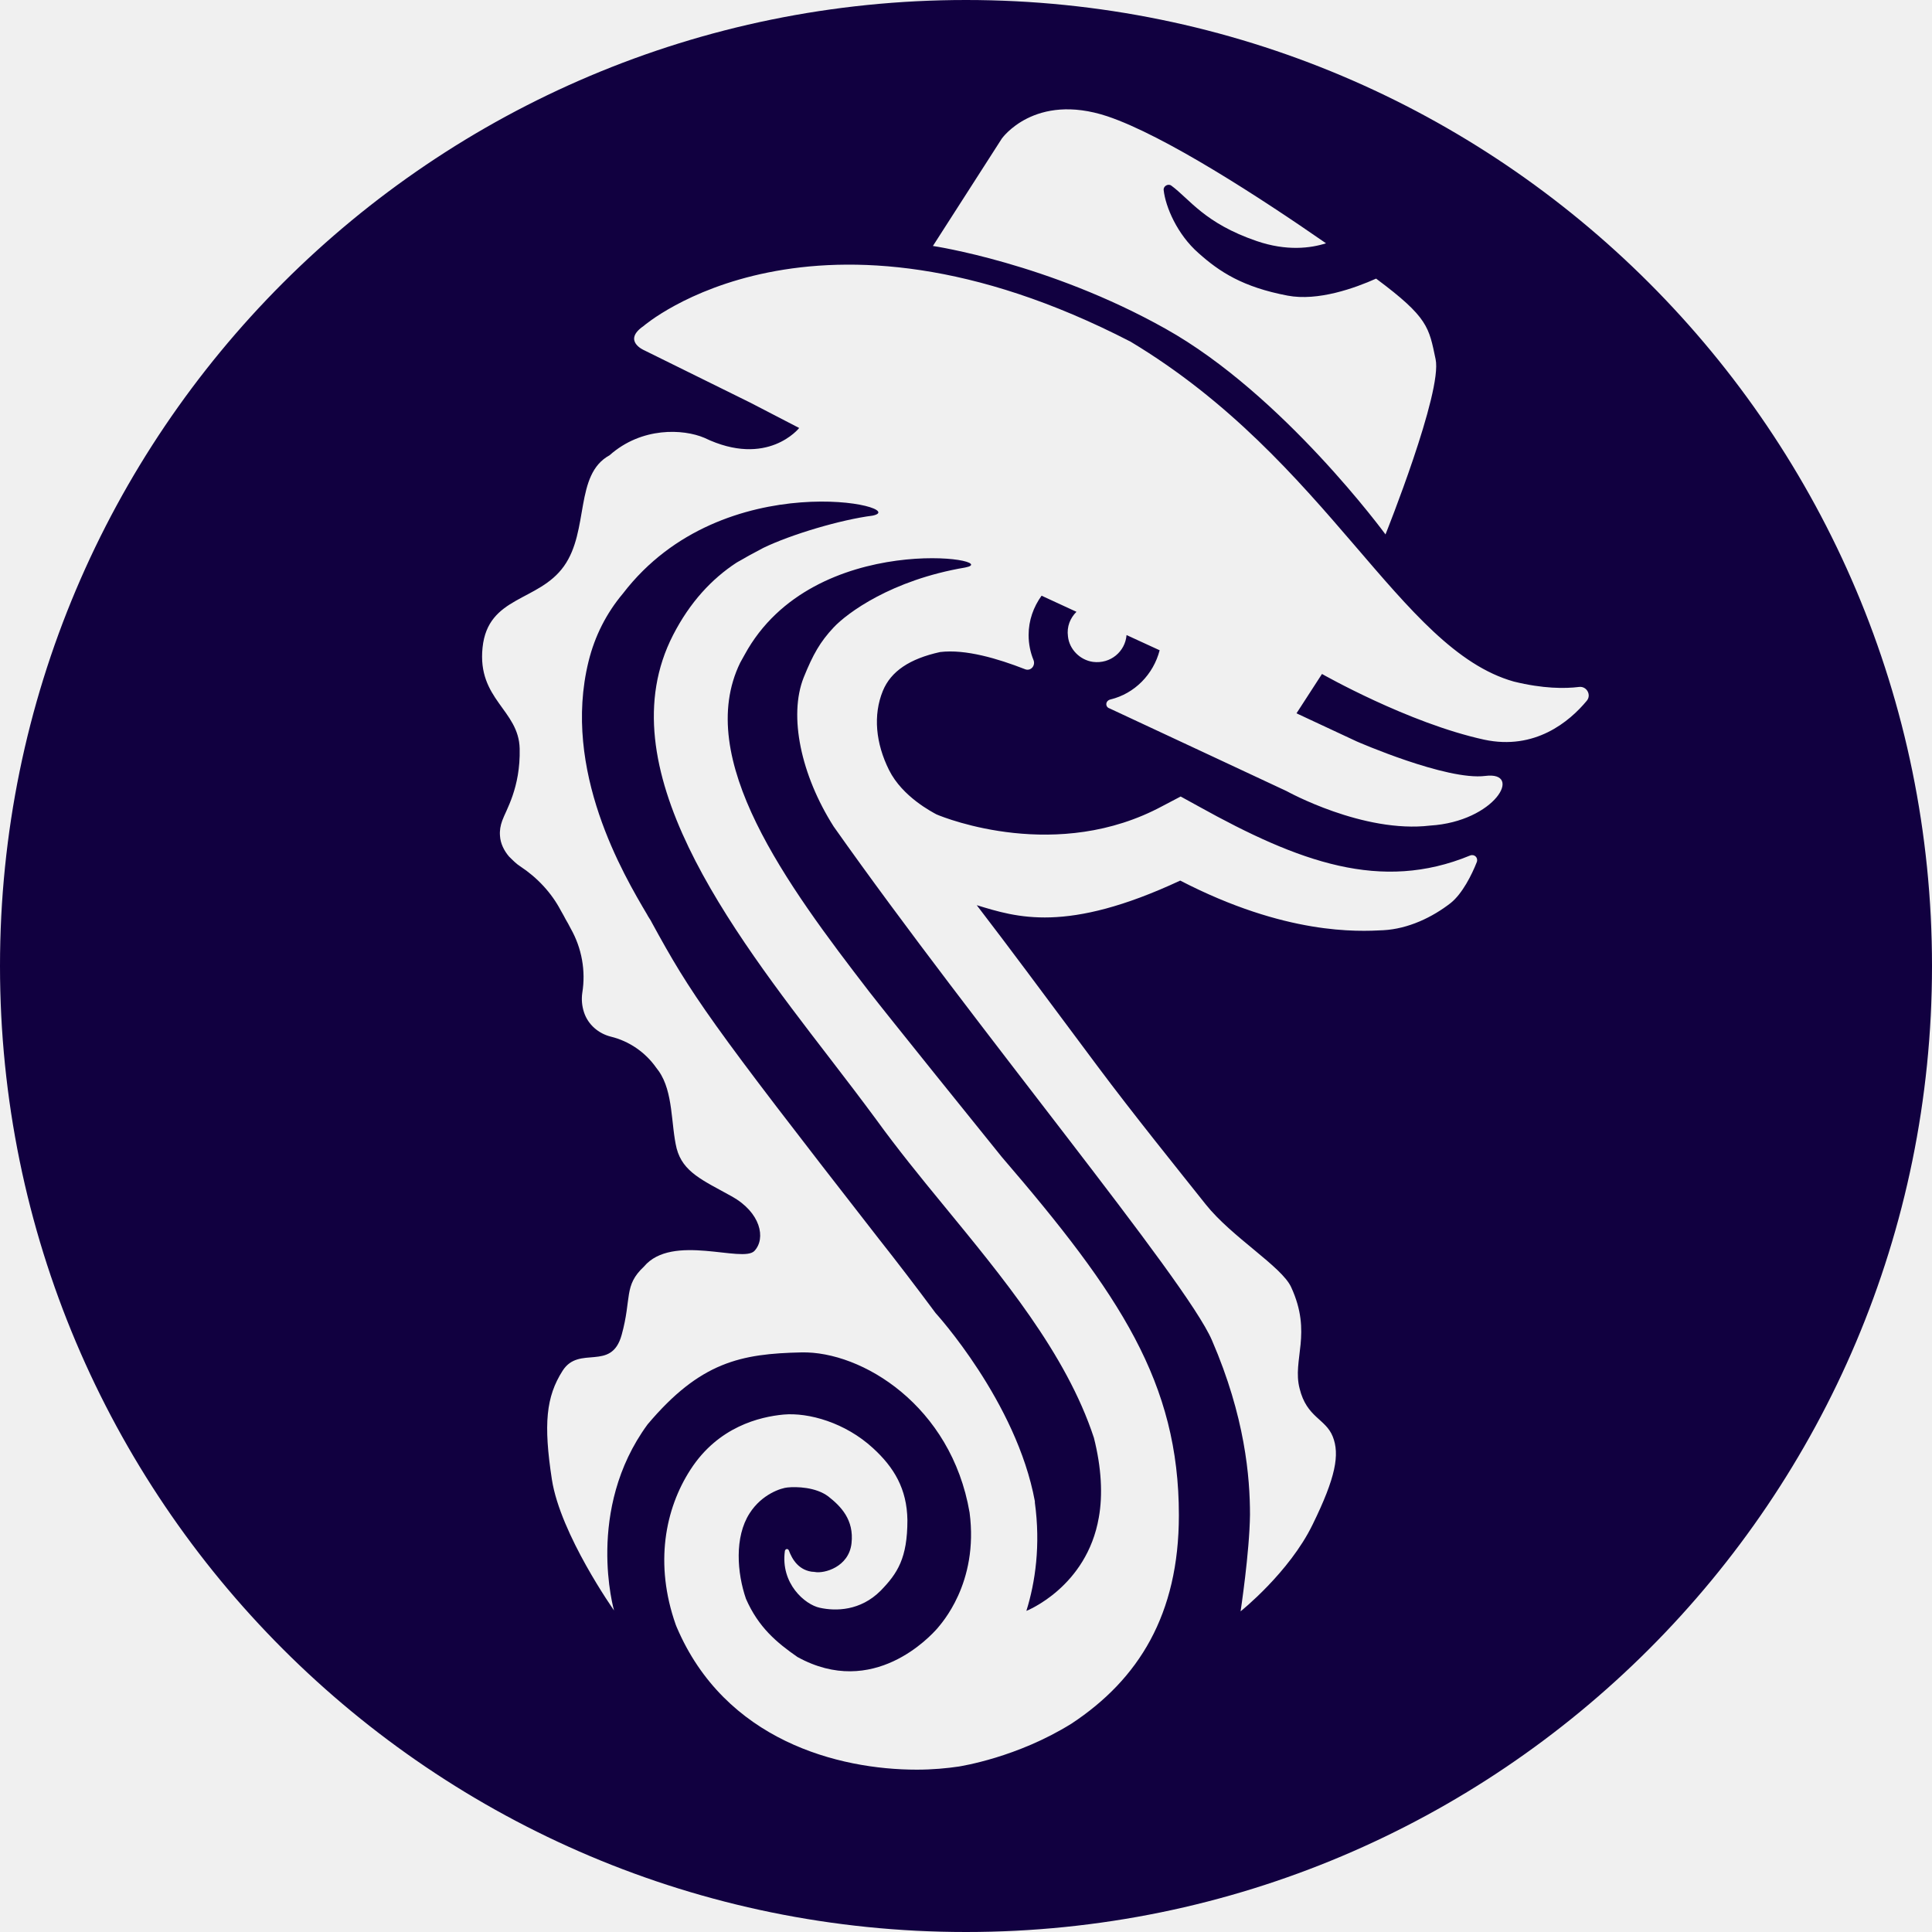
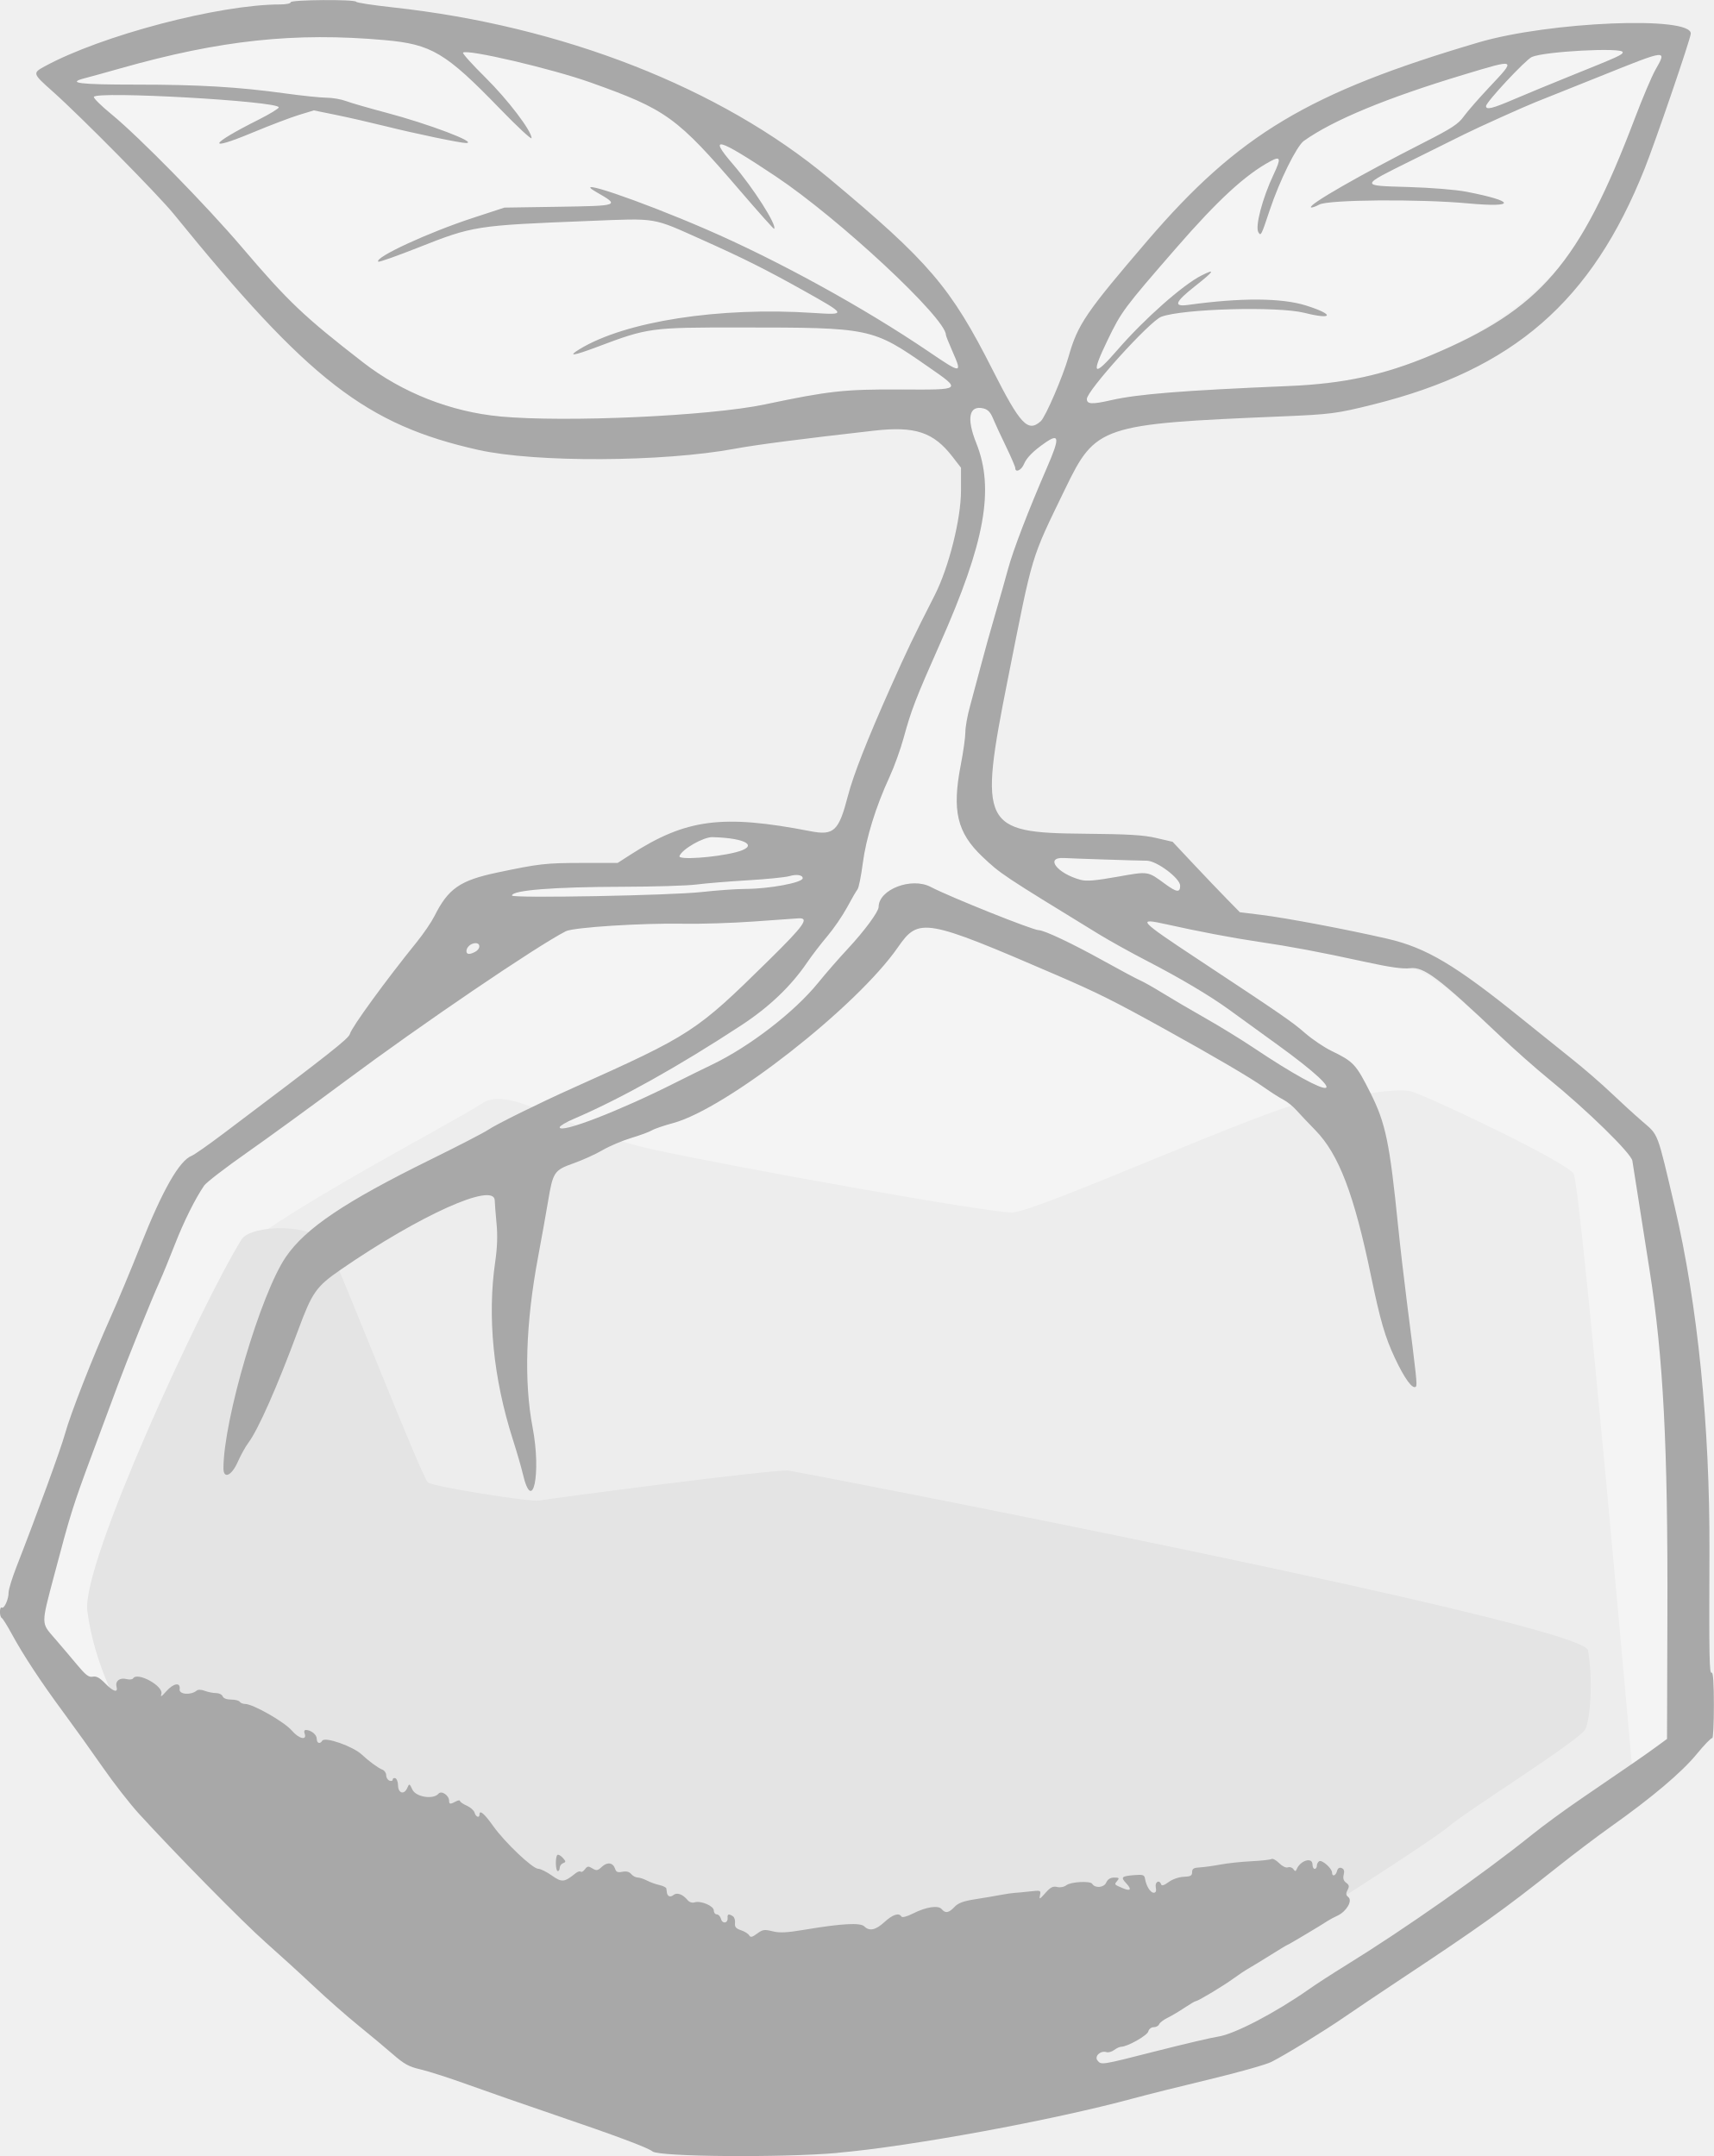
- <svg xmlns="http://www.w3.org/2000/svg" width="588" height="588" viewBox="0 0 588 588" fill="none">
-   <path d="M189.603 180.619C184.567 186.608 181.028 193.55 179.122 201.308C170.955 234.519 189.875 266.369 196.953 278.347C197.361 279.164 197.905 279.844 198.178 280.389L198.314 280.661C210.428 302.847 215.6 310.469 267.458 377.028C272.63 383.561 278.892 391.728 284.744 399.622C284.744 399.622 309.38 426.572 314.961 456.925V457.333C316.73 470.264 315.097 481.561 312.375 490.272C312.375 490.272 330.75 483.058 334.425 461.825C335.65 455.019 335.242 446.717 332.928 437.597C324.489 411.872 304.889 388.461 287.058 366.683C280.117 358.244 273.039 349.533 266.642 340.686C262.422 334.969 257.658 328.708 252.622 322.175C222.133 282.567 184.294 233.294 204.847 193.278C210.019 183.206 216.689 176.128 224.175 171.228C226.489 169.867 229.211 168.369 232.342 166.736C240.78 162.653 255.889 158.161 265.553 156.936C278.211 154.35 220.092 140.875 189.603 180.619Z" fill="#110040" />
-   <path d="M294 0C131.619 0 0 131.619 0 294C0 456.381 131.619 588 294 588C456.381 588 588 456.381 588 294C588 131.619 456.381 0 294 0ZM304.889 42.194C304.889 42.194 314.825 28.039 337.011 35.389C354.433 41.242 383.561 60.161 403.569 74.044C398.942 75.542 391.592 76.494 382.472 73.364C366.547 67.919 362.056 60.569 356.475 56.486C355.522 55.806 354.025 56.622 354.161 57.847C354.706 62.883 358.244 71.322 364.778 77.039C371.175 82.756 378.253 87.383 391.864 89.969C401.119 91.739 412.417 87.656 418.814 84.797C434.739 96.639 434.875 99.633 436.917 109.297C439.094 119.233 421.672 162.653 421.672 162.653C421.672 162.653 390.503 120.05 354.706 100.042C319.044 80.033 283.928 74.861 283.928 74.861L304.889 42.194ZM482.922 213.286C477.614 219.683 467.133 228.394 451.753 225.128C428.614 220.092 402.344 205.119 402.344 205.119L394.586 217.097L412.961 225.672C412.961 225.672 440.319 237.65 452.025 236.153C463.731 234.656 455.019 250.036 435.283 251.261C414.867 253.711 391.592 240.781 391.592 240.781C391.592 240.781 351.439 221.997 337.692 215.6C336.331 215.192 336.331 213.286 337.964 212.878C345.314 211.108 351.031 205.256 352.936 197.906L342.864 193.278C342.456 198.314 337.964 202.125 332.656 201.444C328.708 200.9 325.442 197.633 325.033 193.686C324.625 190.692 325.714 188.106 327.619 186.2L317.003 181.3C314.553 184.703 313.056 188.786 313.056 193.278C313.056 196 313.6 198.586 314.553 200.9C315.233 202.669 313.6 204.439 311.831 203.622C303.8 200.492 293.864 197.497 286.106 198.45C276.85 200.492 271.133 204.303 268.683 210.292C265.689 217.642 266.506 226.217 270.589 234.383C274.672 242.55 283.792 247.178 285.017 247.858C287.875 249.083 321.903 262.558 353.889 245.272L359.333 242.414L364.778 245.408C395.403 262.422 420.311 271.542 447.397 260.381C448.758 259.836 449.983 261.061 449.439 262.422C447.942 266.233 445.083 271.95 441.544 274.808C435.964 279.164 428.614 282.703 420.992 283.111C413.233 283.519 391.319 284.608 359.197 268.003C324.489 284.2 309.381 279.164 297.267 275.489C308.428 290.053 314.825 298.764 334.017 324.489C344.769 338.917 359.061 356.611 366.956 366.547C374.85 376.483 390.094 385.467 392.953 391.728C399.486 405.883 393.225 413.778 395.539 422.625C397.717 431.472 403.433 431.744 405.611 437.189C407.789 442.633 406.564 449.575 399.486 464.003C392.408 478.567 377.572 490.408 377.572 490.408C377.572 490.408 380.294 472.442 380.431 461.008C380.431 449.575 378.933 431.2 368.861 407.925C360.967 389.55 297.131 313.056 253.711 251.533C243.775 235.881 239.964 217.914 244.592 206.208C247.45 199.131 249.628 195.319 253.711 190.964C257.794 186.608 271.269 176.536 293.728 172.725C306.658 170.275 247.586 160.747 226.625 199.267C226.217 200.083 225.672 200.9 225.264 201.717C211.108 230.844 239.419 269.228 264.6 301.894C269.772 308.564 297.947 343.544 304.889 352.119C340.958 394.042 358.789 420.856 358.789 461.144C358.789 491.361 346.539 511.097 326.122 524.572C309.517 534.917 292.503 537.503 291.822 537.639C288.147 538.183 283.792 538.592 279.028 538.592C255.208 538.592 220.636 529.744 205.936 495.172L205.664 494.492C199.131 475.981 202.397 459.239 210.156 447.261C218.594 434.194 231.253 431.2 238.467 430.519C246.089 429.839 257.25 432.969 265.689 440.728C272.086 446.581 276.033 453.114 276.169 462.642C276.169 474.211 273.175 478.839 268.003 484.147C261.878 490.272 254.392 490.408 249.492 489.319C245 488.367 237.514 481.969 238.875 472.033C239.011 471.353 239.828 471.217 240.1 471.897C241.053 474.483 243.094 478.158 247.858 478.431C247.314 478.294 245.681 478.022 247.994 478.431C250.853 478.975 258.339 476.933 259.156 469.719C259.972 462.506 255.889 458.422 252.078 455.428C248.267 452.569 242.414 452.433 239.692 452.706C237.922 452.842 231.933 454.611 228.122 460.6C223.494 467.814 224.311 478.703 227.033 486.597C230.844 495.308 236.425 499.936 242.686 504.292C265.825 517.086 283.247 497.894 285.289 495.581C286.242 494.356 297.947 481.969 295.089 460.328C289.508 427.797 262.286 411.192 243.911 411.6C225.536 412.008 213.15 414.458 197.089 433.514C178.033 459.511 186.881 490.136 186.881 490.136C186.881 490.136 170.547 466.997 167.961 450.256C165.375 433.378 166.192 425.075 171.228 417.181C176.264 409.286 186.064 417.589 189.194 406.292C192.325 394.994 189.739 391.319 196 385.467C204.575 375.258 226.081 384.514 229.619 380.703C233.158 376.892 231.525 368.997 222.678 364.097C213.831 359.197 207.842 356.747 205.936 349.533C204.167 342.319 204.983 332.383 200.492 325.986C200.219 325.578 199.947 325.306 199.675 324.897C196.408 320.269 191.508 316.867 185.928 315.506C182.117 314.553 178.986 311.831 177.761 308.156C177.081 306.114 176.944 304.072 177.217 302.167C178.306 295.497 177.081 288.556 173.678 282.567C173.133 281.478 172.589 280.525 172.181 279.844C171.772 279.028 171.228 278.075 170.683 277.122C167.825 271.678 163.469 267.05 158.297 263.647C157.208 262.967 156.119 261.878 154.894 260.653C153.397 258.883 152.308 256.706 152.172 254.392C152.036 252.758 152.308 251.261 152.853 249.764C153.942 246.633 158.433 239.828 158.161 227.85C157.889 216.008 145.231 212.878 146.864 197.089C148.497 181.3 163.878 183.206 171.636 172.317C179.394 161.428 174.767 144.414 185.519 138.561C195.319 129.85 207.978 130.531 214.375 133.253C233.567 142.508 243.231 130.258 243.231 130.258L228.258 122.5L196 106.575C196 106.575 189.331 103.717 195.864 99.225C195.864 99.225 247.586 54.172 344.089 103.989C404.386 140.194 425.892 197.633 460.736 207.433C469.583 209.611 476.253 209.611 480.608 209.067C482.922 208.794 484.419 211.517 482.922 213.286Z" fill="#110040" />
+ <svg xmlns="http://www.w3.org/2000/svg" version="1.1" viewBox="0 0 151 190">
+   <g transform="matrix(2.2575 0 0 2.2567 .0039281 -.0018532)" opacity=".3">
+     <path d="m2.138 63.993c-0.541-0.625-0.54-0.51-0.02-2.481 0.631-2.392 0.731-2.709 1.503-4.785 0.39-1.048 0.836-2.248 0.991-2.667 0.358-0.966 1.306-3.313 1.607-3.979 0.126-0.279 0.397-0.939 0.602-1.466 0.349-0.898 0.799-1.804 1.149-2.311 0.084-0.122 0.83-0.696 1.658-1.277 0.828-0.581 2.553-1.837 3.834-2.791 2.965-2.21 7.469-5.272 8.621-5.862 0.297-0.152 2.851-0.341 4.537-0.393 8.288-0.26 13.219-0.753 18.909 0.124 1.231 0.19 3.207 0.436 4.192 0.538 1.951 0.202 4 0.88 5.322 1.176 0.52 0.116 1.127 0.389 3.489 2.631 0.552 0.524 1.409 1.283 1.906 1.688 1.509 1.229 3.225 2.908 3.273 3.202 0.023 0.14 0.137 0.864 0.253 1.609 0.116 0.745 0.305 1.945 0.419 2.667 0.534 3.377 0.716 6.883 0.695 13.405l-0.015 4.896-0.422 0.309c-0.438 0.321-0.999 0.708-2.924 2.022-0.626 0.427-1.482 1.053-1.901 1.391-1.914 1.541-4.992 3.703-7.281 5.115-0.512 0.316-1.16 0.735-1.439 0.932-1.306 0.92-2.929 1.767-3.556 1.856-0.233 0.033-1.311 0.286-2.396 0.562-4.381 1.264-9.14 2.601-15.647 2.666-4.63 0.046-11.43-2.689-13.186-3.572-1.279-0.643-7.899-5.904-14.174-15.203z" fill="#fff" stroke-width=".085" style="" />
+     <path d="m21.844 44.02c0-0.051 0.237-0.193 0.528-0.318 1.826-0.781 4.105-2.054 6.559-3.664 1.091-0.715 1.942-1.529 2.574-2.459 0.181-0.266 0.532-0.724 0.781-1.018s0.596-0.801 0.772-1.127c0.175-0.326 0.358-0.642 0.407-0.702 0.049-0.06 0.141-0.517 0.206-1.016 0.127-0.983 0.509-2.218 1.047-3.382 0.179-0.388 0.427-1.075 0.55-1.526 0.295-1.081 0.47-1.535 1.42-3.677 1.754-3.952 2.13-6.036 1.413-7.827-0.392-0.979-0.282-1.496 0.288-1.353 0.161 0.04 0.269 0.152 0.358 0.372 0.07 0.173 0.296 0.662 0.502 1.087s0.374 0.815 0.374 0.868c0 0.193 0.236 0.088 0.335-0.148 0.105-0.254 0.363-0.516 0.826-0.837 0.565-0.393 0.582-0.199 0.081 0.955-0.739 1.706-1.326 3.235-1.526 3.978-0.113 0.419-0.34 1.219-0.504 1.778s-0.413 1.454-0.554 1.99c-0.14 0.536-0.334 1.259-0.43 1.607-0.097 0.348-0.176 0.794-0.176 0.991s-0.08 0.769-0.178 1.272c-0.349 1.793-0.148 2.651 0.845 3.592 0.709 0.672 0.766 0.71 4.54 3.023 0.419 0.257 1.269 0.729 1.888 1.049 1.281 0.663 2.451 1.357 3.192 1.896 0.279 0.203 1.137 0.824 1.905 1.381 3.012 2.182 2.266 2.262-0.958 0.102-0.474-0.318-1.317-0.835-1.872-1.15-0.556-0.315-1.298-0.751-1.651-0.969-0.352-0.218-0.755-0.446-0.895-0.506-0.14-0.061-0.787-0.407-1.439-0.769-1.2-0.667-2.303-1.189-2.514-1.189-0.23 0-3.478-1.301-4.216-1.689-0.75-0.394-2.032 0.1-2.032 0.783 0 0.183-0.556 0.938-1.202 1.631-0.345 0.37-0.863 0.965-1.153 1.323-0.924 1.143-2.672 2.493-4.143 3.201-0.408 0.196-1.034 0.505-1.392 0.686-2.207 1.117-4.557 2.026-4.557 1.763zm-1.863-9.049c0-0.207 1.632-0.337 4.318-0.342 1.234-3e-3 2.529-0.042 2.879-0.088s1.245-0.12 1.99-0.164c0.745-0.044 1.481-0.118 1.635-0.163 0.283-0.084 0.524-0.047 0.524 0.08 0 0.175-1.311 0.419-2.257 0.42-0.333 2.6e-4 -1.095 0.055-1.693 0.121-1.215 0.134-7.395 0.249-7.395 0.137zm25.483-0.457c-0.682-0.501-0.633-0.493-1.865-0.274-0.855 0.152-1.195 0.18-1.427 0.118-0.921-0.247-1.411-0.896-0.643-0.852 0.379 0.022 2.816 0.101 3.229 0.105 0.387 4e-3 1.3 0.689 1.3 0.976 0 0.281-0.134 0.264-0.594-0.073zm-18.947-1.08c0.087-0.266 0.931-0.752 1.289-0.743 1.354 0.036 1.836 0.359 0.889 0.596-0.817 0.204-2.228 0.299-2.178 0.147zm-7.002-17.172c-1.92-0.179-3.822-0.929-5.334-2.101-2.321-1.799-2.935-2.383-4.743-4.508-1.402-1.648-4.024-4.322-5.103-5.204-2.226-1.685-1.806-1.782-0.104-2.115 3.893-1.104 7.208-1.516 10.714-1.203 1.723 0.386 3.884 0.438 7.833 1.723 2.591 0.472 4.74 1.961 7.489 4.03 2.47 1.647 6.646 5.54 6.646 6.195 0 0.033 0.114 0.32 0.254 0.638 1.22 2.234 0.263 1.696-2.007 1.492-2.211-0.011-2.798 0.053-5.317 0.584-2.147 0.452-7.773 0.708-10.329 0.469zm22.902-0.682c0.371-2.658 3.306-6.736 6.634-9.379 3.407-2.706 7.282-3.955 14.145-4.702 2.566-0.262 2.029 0.893 1.625 1.953-2.156 5.684-4.699 8.625-8.985 10.425-1.832 0.77-3.398 1.108-5.546 1.198-4.124 0.173-5.879 0.313-6.927 0.552-0.748 0.171-0.947 0.161-0.947-0.047z" fill="#fff" stroke-width=".085" style="" />
+     <path d="m4.717 66.534s-1.89-3.496-0.661-6.237c1.228-2.74 4.063-9.827 5.008-11.15 0.945-1.323 8.599-5.292 9.733-6.048s3.213 1.039 6.709 1.795 13.04 2.457 13.985 2.457 10.3-4.252 11.623-4.347c1.323-0.095 3.307-0.567 3.969-0.378 0.661 0.189 6.048 2.74 6.331 3.213s2.362 24.096 2.362 24.096l-14.741 10.111-14.741 2.929-8.41 0.189-10.016-3.496z" fill="#e7e7e7" style="" />
+     <path d="m9.42 48.409c0.372-0.602 2.94-0.668 3.408 0.267 0.468 0.935 3.642 9.054 3.875 9.221 0.234 0.167 4.009 0.768 4.343 0.702 0.334-0.067 9.187-1.236 9.722-1.169 0.535 0.067 31.02 5.975 31.204 7.016 0.2 1.136 0.1 2.639-0.1 3.074-0.2 0.434-4.61 3.174-5.379 3.842-0.768 0.668-11.693 7.684-14.232 8.72-2.539 1.036-13.263 2.405-14.332 2.405-1.069 0-10.29-3.174-10.824-3.474s-12.647-7.976-13.698-16.103c-0.238-1.838 4.432-11.938 6.014-14.499z" fill="#c8c8c8" style="" />
+     <path d="m32.681 84.071c2.851-0.249 8.412-1.273 11.557-2.128 0.512-0.139 1.846-0.473 2.963-0.741s2.203-0.574 2.413-0.68c0.56-0.282 2.054-1.201 2.879-1.77 0.396-0.273 1.329-0.901 2.074-1.395 3.23-2.142 4.11-2.772 6.181-4.42 0.652-0.519 1.604-1.24 2.117-1.603 1.588-1.124 2.765-2.119 3.344-2.825 0.303-0.37 0.579-0.655 0.614-0.633 0.035 0.021 0.064-0.557 0.064-1.284 0-0.86-0.03-1.304-0.085-1.27-0.093 0.058-0.104-0.551-0.088-4.741 0.019-4.885-0.46-9.636-1.357-13.462-0.693-2.958-0.624-2.775-1.257-3.322-0.307-0.265-0.863-0.773-1.235-1.128-0.373-0.355-1.058-0.949-1.524-1.319-0.466-0.371-1.342-1.075-1.947-1.565-2.599-2.102-3.732-2.776-5.256-3.127-1.582-0.364-3.933-0.809-4.904-0.929l-0.847-0.105-0.508-0.518c-0.279-0.285-0.87-0.904-1.312-1.375l-0.804-0.857-0.635-0.148c-0.504-0.118-1.089-0.152-2.836-0.168-3.966-0.035-4.1-0.305-2.965-6.012 1.004-5.049 0.88-4.637 2.245-7.46 1.191-2.462 1.387-2.528 8.424-2.823 1.946-0.081 2.174-0.111 3.608-0.47 5.464-1.366 8.515-4.019 10.58-9.204 0.426-1.07 1.784-5.044 1.801-5.271 0.052-0.704-5.521-0.476-8.285 0.34-6.632 1.957-9.367 3.596-12.921 7.743-2.409 2.812-2.72 3.268-3.078 4.53-0.221 0.778-0.899 2.353-1.085 2.519-0.501 0.448-0.798 0.132-1.874-1.996-1.639-3.243-2.478-4.226-6.401-7.5-4.229-3.529-10.397-5.945-17.018-6.666-0.768-0.084-1.41-0.182-1.425-0.218-0.043-0.1-2.554-0.082-2.554 0.019 0 0.047-0.182 0.085-0.405 0.085-2.386 0-6.982 1.209-9.202 2.421-0.475 0.259-0.468 0.28 0.311 0.972 1.066 0.946 4.122 4.04 4.73 4.79 5.276 6.5 7.511 8.232 11.886 9.213 2.231 0.5 7.2 0.477 10.016-0.046 0.838-0.156 2.576-0.382 5.437-0.706 1.596-0.181 2.314 0.058 3.054 1.017l0.333 0.431v0.888c0 1.112-0.476 3.009-1.027 4.091-0.851 1.673-1.068 2.127-1.734 3.622-0.903 2.028-1.444 3.408-1.651 4.207-0.358 1.385-0.547 1.564-1.469 1.385-3.436-0.666-4.847-0.482-7.021 0.919l-0.497 0.32-1.366 1e-3c-1.447 1e-3 -1.691 0.029-3.34 0.377-1.451 0.306-1.906 0.623-2.446 1.7-0.117 0.233-0.428 0.69-0.692 1.016-1.206 1.491-2.541 3.327-2.606 3.582-0.047 0.183-0.729 0.722-4.939 3.895-0.582 0.439-1.137 0.828-1.234 0.865-0.481 0.184-1.139 1.337-1.994 3.494-0.373 0.941-0.901 2.207-1.173 2.812-0.698 1.556-1.569 3.783-1.778 4.546-0.16 0.583-1.095 3.149-1.899 5.209-0.167 0.429-0.304 0.875-0.304 0.991 0 0.269-0.172 0.651-0.266 0.592-0.04-0.025-0.072 0.05-0.072 0.165 0 0.115 0.03 0.222 0.068 0.238 0.037 0.015 0.213 0.295 0.39 0.621 0.46 0.845 1.135 1.871 2.035 3.09 0.429 0.582 1.12 1.548 1.536 2.147 0.416 0.599 1.042 1.402 1.391 1.785 1.442 1.58 4.081 4.261 4.949 5.028 0.51 0.451 1.349 1.215 1.863 1.699 0.514 0.484 1.302 1.178 1.751 1.542 0.449 0.364 1.057 0.872 1.351 1.128 0.445 0.388 0.626 0.487 1.088 0.594 0.305 0.07 1.145 0.341 1.867 0.602 0.722 0.261 2.246 0.792 3.387 1.18 2.355 0.802 3.62 1.275 3.794 1.42 0.252 0.209 5.046 0.248 7.212 0.058zm10.152-3.603c-0.136-0.164 0.115-0.403 0.346-0.33 0.075 0.024 0.21-0.013 0.301-0.082 0.091-0.069 0.215-0.126 0.276-0.127 0.25-6e-3 1.015-0.438 1.057-0.597 0.025-0.096 0.116-0.168 0.212-0.168 0.092 0 0.188-0.051 0.212-0.114 0.024-0.062 0.171-0.176 0.327-0.251 0.156-0.076 0.454-0.253 0.664-0.394s0.407-0.257 0.438-0.257c0.087-5.3e-4 1.082-0.599 1.476-0.888 0.192-0.14 0.458-0.318 0.593-0.394 0.134-0.076 0.524-0.314 0.866-0.529 0.342-0.215 0.634-0.39 0.65-0.39 0.029 0 1.337-0.781 1.565-0.934 0.07-0.047 0.241-0.139 0.381-0.204 0.351-0.163 0.596-0.582 0.424-0.724-0.097-0.08-0.104-0.142-0.031-0.278 0.075-0.141 0.065-0.196-0.054-0.283-0.103-0.075-0.132-0.172-0.096-0.315 0.036-0.145 0.012-0.223-0.082-0.259-0.089-0.034-0.149 5e-3 -0.179 0.118-0.05 0.189-0.194 0.232-0.194 0.057 0-0.162-0.394-0.509-0.502-0.442-0.05 0.031-0.091 0.111-0.091 0.178s-0.038 0.122-0.085 0.122-0.085-0.076-0.085-0.169c0-0.308-0.479-0.162-0.621 0.189-0.034 0.084-0.061 0.082-0.126-0.011-0.045-0.065-0.141-0.096-0.212-0.069-0.075 0.029-0.218-0.04-0.343-0.165-0.118-0.118-0.252-0.19-0.299-0.161-0.047 0.029-0.401 0.068-0.787 0.087s-0.93 0.077-1.21 0.13c-0.279 0.052-0.641 0.102-0.804 0.111-0.235 0.012-0.296 0.051-0.296 0.185 0 0.138-0.061 0.172-0.328 0.182-0.191 8e-3 -0.436 0.093-0.588 0.205-0.17 0.126-0.271 0.158-0.293 0.093-0.067-0.201-0.25-0.102-0.209 0.112 0.028 0.147 3e-3 0.212-0.082 0.212-0.129 0-0.293-0.266-0.339-0.55-0.024-0.146-0.081-0.165-0.407-0.139-0.51 0.04-0.551 0.08-0.329 0.317 0.235 0.251 0.176 0.328-0.145 0.189-0.33-0.142-0.324-0.134-0.203-0.28 0.091-0.11 0.074-0.129-0.117-0.129-0.153 0-0.253 0.063-0.314 0.198-0.09 0.199-0.435 0.227-0.547 0.045-0.074-0.12-0.826-0.08-1.002 0.053-0.096 0.072-0.245 0.102-0.366 0.071-0.16-0.04-0.259 0.01-0.458 0.235-0.226 0.255-0.249 0.264-0.211 0.088 0.041-0.192 0.029-0.197-0.396-0.149-0.241 0.027-0.515 0.053-0.608 0.058-0.093 5e-3 -0.341 0.042-0.55 0.082s-0.653 0.115-0.986 0.167c-0.453 0.071-0.653 0.146-0.798 0.3-0.221 0.235-0.354 0.258-0.497 0.085-0.134-0.161-0.609-0.089-1.123 0.171-0.238 0.12-0.419 0.168-0.449 0.118-0.098-0.159-0.34-0.081-0.66 0.213-0.346 0.318-0.589 0.37-0.789 0.171-0.152-0.152-0.879-0.113-2.286 0.123-0.741 0.125-1.017 0.139-1.297 0.068-0.313-0.079-0.384-0.069-0.599 0.09-0.196 0.145-0.258 0.158-0.312 0.067-0.037-0.063-0.182-0.153-0.321-0.199-0.197-0.066-0.249-0.129-0.231-0.282 0.013-0.108-0.025-0.227-0.085-0.265-0.163-0.103-0.217-0.085-0.204 0.068 0.018 0.211-0.204 0.244-0.258 0.039-0.026-0.098-0.099-0.178-0.164-0.178-0.064 0-0.117-0.069-0.117-0.152 0-0.179-0.509-0.394-0.75-0.317-0.092 0.029-0.203-6e-3 -0.268-0.084-0.194-0.234-0.419-0.316-0.556-0.203-0.121 0.1-0.236 0.057-0.257-0.098-6e-3 -0.043-0.015-0.113-0.021-0.156-6e-3 -0.043-0.127-0.104-0.27-0.135-0.143-0.031-0.362-0.11-0.487-0.176-0.125-0.065-0.289-0.119-0.365-0.119-0.076-2.5e-4 -0.188-0.061-0.249-0.135-0.074-0.089-0.19-0.119-0.344-0.088-0.178 0.036-0.245 9e-3 -0.283-0.112-0.079-0.247-0.302-0.284-0.514-0.086-0.166 0.156-0.213 0.164-0.373 0.066-0.158-0.097-0.199-0.092-0.293 0.035-0.06 0.081-0.134 0.122-0.164 0.092-0.03-0.03-0.122-7.9e-4 -0.203 0.065-0.442 0.355-0.53 0.363-0.925 0.085-0.204-0.144-0.442-0.262-0.528-0.262-0.22 0-1.296-1.019-1.755-1.663-0.359-0.503-0.539-0.655-0.539-0.454 0 0.148-0.148 0.091-0.191-0.073-0.023-0.086-0.16-0.21-0.306-0.275-0.146-0.065-0.265-0.147-0.265-0.184 0-0.037-0.074-0.028-0.164 0.021-0.215 0.115-0.26 0.111-0.26-0.026 0-0.214-0.3-0.416-0.414-0.279-0.198 0.238-0.878 0.134-1.017-0.156-0.12-0.251-0.121-0.251-0.206-0.06-0.12 0.27-0.352 0.2-0.356-0.107-2e-3 -0.136-0.049-0.262-0.106-0.281-0.056-0.019-0.103 6e-3 -0.103 0.055 0 0.049-0.057 0.067-0.127 0.04s-0.127-0.122-0.127-0.212c0-0.09-0.067-0.187-0.148-0.217-0.152-0.055-0.543-0.342-0.799-0.585-0.341-0.324-1.444-0.713-1.548-0.546-0.09 0.146-0.215 0.102-0.215-0.077 0-0.161-0.225-0.342-0.427-0.342-0.055 0-0.077 0.059-0.049 0.13 0.113 0.294-0.214 0.223-0.498-0.108-0.292-0.341-1.518-1.039-1.825-1.039-0.085 0-0.178-0.038-0.207-0.085-0.029-0.047-0.179-0.085-0.335-0.085-0.173 0-0.301-0.049-0.331-0.127-0.027-0.07-0.143-0.127-0.258-0.127s-0.311-0.039-0.436-0.086c-0.14-0.053-0.264-0.057-0.323-8e-3 -0.227 0.186-0.69 0.149-0.662-0.054 0.04-0.288-0.239-0.243-0.527 0.085-0.181 0.205-0.228 0.23-0.187 0.099 0.097-0.308-0.936-0.878-1.102-0.609-0.027 0.043-0.144 0.055-0.259 0.026-0.261-0.066-0.445 0.075-0.387 0.296 0.067 0.257-0.127 0.2-0.449-0.132-0.21-0.216-0.342-0.287-0.48-0.257-0.152 0.032-0.276-0.062-0.614-0.469-0.233-0.28-0.623-0.741-0.868-1.023-0.541-0.625-0.54-0.51-0.02-2.481 0.631-2.392 0.731-2.709 1.503-4.785 0.39-1.048 0.836-2.248 0.991-2.667 0.358-0.966 1.306-3.313 1.607-3.979 0.126-0.279 0.397-0.939 0.602-1.466 0.349-0.898 0.799-1.804 1.149-2.311 0.084-0.122 0.83-0.696 1.658-1.277 0.828-0.581 2.553-1.837 3.834-2.791 2.965-2.21 7.469-5.272 8.621-5.862 0.297-0.152 2.978-0.323 4.587-0.293 0.675 0.013 1.913-0.026 2.752-0.087s1.618-0.116 1.733-0.123c0.449-0.029 0.24 0.268-1.159 1.645-2.837 2.792-2.997 2.897-7.644 4.983-1.309 0.588-2.984 1.415-3.302 1.631-0.163 0.111-1.173 0.633-2.244 1.16-3.347 1.649-4.873 2.675-5.645 3.797-0.979 1.422-2.434 6.346-2.44 8.255-1e-3 0.44 0.317 0.301 0.558-0.243 0.116-0.262 0.3-0.595 0.409-0.741 0.391-0.521 1.127-2.186 1.95-4.411 0.546-1.476 0.701-1.696 1.66-2.358 3.084-2.127 5.992-3.435 6.011-2.704 3e-3 0.128 0.035 0.538 0.071 0.91 0.044 0.459 0.028 0.936-0.052 1.482-0.314 2.145-0.076 4.553 0.686 6.94 0.157 0.491 0.331 1.09 0.387 1.332 0.382 1.646 0.732 0.017 0.386-1.795-0.343-1.795-0.27-4.074 0.211-6.646 0.135-0.722 0.309-1.693 0.387-2.159 0.196-1.178 0.239-1.242 1.005-1.514 0.352-0.125 0.859-0.355 1.126-0.512s0.772-0.371 1.121-0.476 0.711-0.239 0.804-0.297c0.093-0.058 0.466-0.186 0.829-0.284 2.083-0.562 7.167-4.541 8.777-6.869 0.81-1.171 1.055-1.127 6.184 1.088 1.604 0.693 2.238 1.01 4.233 2.115 1.942 1.076 3.322 1.886 3.852 2.26 0.279 0.197 0.627 0.42 0.773 0.494 0.146 0.075 0.374 0.259 0.508 0.41 0.134 0.151 0.468 0.504 0.743 0.786 0.911 0.934 1.506 2.494 2.166 5.677 0.365 1.76 0.549 2.395 0.935 3.217 0.378 0.807 0.694 1.237 0.818 1.113 0.058-0.058 0.026-0.358-0.347-3.272-0.116-0.908-0.273-2.261-0.348-3.006-0.328-3.248-0.486-4.01-1.076-5.185-0.568-1.13-0.658-1.227-1.528-1.649-0.285-0.138-0.749-0.452-1.031-0.698-0.502-0.438-0.895-0.709-4.153-2.863-2.344-1.55-2.431-1.645-1.25-1.38 1.215 0.273 2.598 0.536 3.578 0.68 1.26 0.185 2.42 0.404 4.139 0.779 1.01 0.221 1.499 0.29 1.797 0.255 0.529-0.063 1.127 0.389 3.489 2.631 0.552 0.524 1.409 1.283 1.906 1.688 1.509 1.229 3.225 2.908 3.273 3.202 0.023 0.14 0.137 0.864 0.253 1.609 0.116 0.745 0.305 1.945 0.419 2.667 0.534 3.377 0.716 6.883 0.695 13.405l-0.015 4.896-0.422 0.309c-0.438 0.321-0.999 0.708-2.924 2.022-0.626 0.427-1.482 1.053-1.901 1.391-1.914 1.541-4.992 3.703-7.281 5.115-0.512 0.316-1.16 0.735-1.439 0.932-1.306 0.92-2.929 1.767-3.556 1.856-0.233 0.033-1.311 0.286-2.396 0.562-2.206 0.561-2.155 0.553-2.311 0.365zm-20.99-7.529c0-0.071 0.059-0.152 0.131-0.18 0.116-0.044 0.115-0.068-0.011-0.207-0.078-0.086-0.171-0.139-0.207-0.117-0.091 0.057-0.081 0.633 0.011 0.633 0.042 0 0.076-0.058 0.076-0.13zm0-28.918c0-0.051 0.237-0.193 0.528-0.318 1.826-0.781 4.105-2.054 6.559-3.664 1.091-0.715 1.942-1.529 2.574-2.459 0.181-0.266 0.532-0.724 0.781-1.018s0.596-0.801 0.772-1.127c0.175-0.326 0.358-0.642 0.407-0.702 0.049-0.06 0.141-0.517 0.206-1.016 0.127-0.983 0.509-2.218 1.047-3.382 0.179-0.388 0.427-1.075 0.55-1.526 0.295-1.081 0.47-1.535 1.42-3.677 1.754-3.952 2.13-6.036 1.413-7.827-0.392-0.979-0.282-1.496 0.288-1.353 0.161 0.04 0.269 0.152 0.358 0.372 0.07 0.173 0.296 0.662 0.502 1.087s0.374 0.815 0.374 0.868c0 0.193 0.236 0.088 0.335-0.148 0.105-0.254 0.363-0.516 0.826-0.837 0.565-0.393 0.582-0.199 0.081 0.955-0.739 1.706-1.326 3.235-1.526 3.978-0.113 0.419-0.34 1.219-0.504 1.778s-0.413 1.454-0.554 1.99c-0.14 0.536-0.334 1.259-0.43 1.607-0.097 0.348-0.176 0.794-0.176 0.991s-0.08 0.769-0.178 1.272c-0.349 1.793-0.148 2.651 0.845 3.592 0.709 0.672 0.766 0.71 4.54 3.023 0.419 0.257 1.269 0.729 1.888 1.049 1.281 0.663 2.451 1.357 3.192 1.896 0.279 0.203 1.137 0.824 1.905 1.381 3.012 2.182 2.266 2.262-0.958 0.102-0.474-0.318-1.317-0.835-1.872-1.15-0.556-0.315-1.298-0.751-1.651-0.969-0.352-0.218-0.755-0.446-0.895-0.506-0.14-0.061-0.787-0.407-1.439-0.769-1.2-0.667-2.303-1.189-2.514-1.189-0.23 0-3.478-1.301-4.216-1.689-0.75-0.394-2.032 0.1-2.032 0.783 0 0.183-0.556 0.938-1.202 1.631-0.345 0.37-0.863 0.965-1.153 1.323-0.924 1.143-2.672 2.493-4.143 3.201-0.408 0.196-1.034 0.505-1.392 0.686-2.207 1.117-4.557 2.026-4.557 1.763zm-3.641-6.876c0-0.157 0.177-0.313 0.356-0.313 0.203 0 0.195 0.225-0.011 0.336-0.221 0.118-0.344 0.11-0.344-0.022zm1.778-2.173c0-0.207 1.632-0.337 4.318-0.342 1.234-3e-3 2.529-0.042 2.879-0.088s1.245-0.12 1.99-0.164c0.745-0.044 1.481-0.118 1.635-0.163 0.283-0.084 0.524-0.047 0.524 0.08 0 0.175-1.311 0.419-2.257 0.42-0.333 2.6e-4 -1.095 0.055-1.693 0.121-1.215 0.134-7.395 0.249-7.395 0.137zm25.483-0.457c-0.682-0.501-0.633-0.493-1.865-0.274-0.855 0.152-1.195 0.18-1.427 0.118-0.921-0.247-1.411-0.896-0.643-0.852 0.379 0.022 2.816 0.101 3.229 0.105 0.387 4e-3 1.3 0.689 1.3 0.976 0 0.281-0.134 0.264-0.594-0.073zm-18.947-1.08c0.087-0.266 0.931-0.752 1.289-0.743 1.354 0.036 1.836 0.359 0.889 0.596-0.817 0.204-2.228 0.299-2.178 0.147zm-7.002-17.172c-1.92-0.179-3.822-0.929-5.334-2.101-2.321-1.799-2.935-2.383-4.743-4.508-1.402-1.648-4.024-4.322-5.103-5.204-0.386-0.316-0.688-0.615-0.672-0.665 0.08-0.238 7.216 0.165 7.216 0.408 0 0.047-0.353 0.262-0.784 0.479-1.937 0.973-2.075 1.272-0.233 0.504 0.676-0.282 1.49-0.591 1.808-0.688l0.578-0.176 0.882 0.18c0.485 0.099 1.339 0.294 1.898 0.434 1.16 0.29 2.963 0.666 3.166 0.66 0.47-0.013-1.459-0.744-3.123-1.185-0.675-0.179-1.38-0.383-1.566-0.453-0.186-0.071-0.53-0.13-0.764-0.132-0.234-2e-3 -0.958-0.077-1.609-0.167-1.836-0.254-3.368-0.344-5.818-0.344-2.238 0-2.737-0.064-1.992-0.254 0.199-0.051 0.82-0.222 1.378-0.381 3.893-1.104 6.807-1.416 10.313-1.103 1.831 0.163 2.377 0.489 4.5 2.683 0.677 0.7 1.232 1.215 1.232 1.145 0-0.285-0.93-1.506-1.803-2.369-0.509-0.503-0.902-0.939-0.872-0.969 0.15-0.15 3.468 0.627 4.978 1.165 2.965 1.058 3.364 1.347 5.838 4.23 0.714 0.832 1.31 1.5 1.325 1.485 0.127-0.127-0.813-1.602-1.606-2.522-0.995-1.153-0.602-1.042 1.665 0.47 2.47 1.647 6.646 5.54 6.646 6.195 0 0.033 0.114 0.32 0.254 0.638 0.391 0.891 0.365 0.891-0.928 0.013-2.53-1.718-5.901-3.572-8.697-4.782-2.631-1.139-5.33-2.053-4.273-1.448 0.932 0.534 0.922 0.537-1.519 0.575l-2.068 0.032-1.228 0.402c-1.755 0.575-3.857 1.548-3.695 1.71 0.026 0.026 0.725-0.221 1.553-0.549 2.162-0.854 2.237-0.866 6.685-1.042 2.686-0.107 2.425-0.15 4.417 0.742 1.608 0.72 2.493 1.164 3.965 1.989 1.658 0.929 1.666 0.947 0.361 0.861-3.675-0.243-7.343 0.327-9.127 1.417-0.482 0.294-0.25 0.264 0.69-0.09 1.984-0.748 2.081-0.761 5.564-0.759 5.13 0.002 5.165 0.01 7.365 1.542 1.308 0.91 1.33 0.892-1.075 0.88-2.211-0.011-2.798 0.053-5.317 0.584-2.147 0.452-7.773 0.708-10.329 0.469zm22.902-0.682c0-0.326 2.457-3.042 2.904-3.21 0.836-0.314 4.549-0.416 5.589-0.153 1.131 0.286 1.177 0.064 0.059-0.287-0.955-0.3-2.547-0.308-4.594-0.024-0.597 0.083-0.527-0.107 0.273-0.738 0.74-0.584 0.805-0.694 0.243-0.411-0.731 0.369-2.232 1.698-3.27 2.896-0.956 1.104-1.059 1.005-0.393-0.375 0.538-1.115 0.634-1.244 2.672-3.59 1.636-1.883 2.699-2.862 3.688-3.395 0.39-0.21 0.414-0.109 0.123 0.507-0.443 0.937-0.736 2.05-0.599 2.272 0.097 0.156 0.11 0.13 0.445-0.875 0.38-1.141 1.048-2.495 1.329-2.695 1.14-0.812 3.221-1.675 6.229-2.583 2.093-0.632 2.071-0.643 0.997 0.498-0.401 0.426-0.844 0.935-0.985 1.13-0.214 0.297-0.465 0.462-1.535 1.007-2.549 1.298-4.535 2.438-4.429 2.543 0.024 0.024 0.171-0.025 0.326-0.109 0.358-0.193 3.901-0.221 5.806-0.046 1.892 0.174 1.857-0.082-0.062-0.454-0.417-0.081-1.371-0.158-2.268-0.185-1.912-0.056-1.917-0.025 0.154-1.052 0.907-0.45 1.82-0.904 2.03-1.008 0.548-0.273 2.346-1.083 2.794-1.26 0.21-0.082 1.343-0.536 2.518-1.008 2.643-1.062 2.602-1.057 2.139-0.237-0.139 0.247-0.498 1.094-0.797 1.883-2.156 5.684-3.68 7.455-7.966 9.256-1.832 0.77-3.398 1.108-5.546 1.198-4.124 0.173-5.879 0.313-6.927 0.552-0.748 0.171-0.947 0.161-0.947-0.047zm15.579-11.437c0-0.155 1.541-1.808 1.787-1.918 0.492-0.219 3.547-0.381 3.547-0.188 0 0.1-0.153 0.169-2.032 0.926-0.722 0.291-1.701 0.696-2.175 0.899-0.883 0.379-1.127 0.44-1.127 0.28z" stroke-width=".085" style="" />
+   </g>
</svg>
